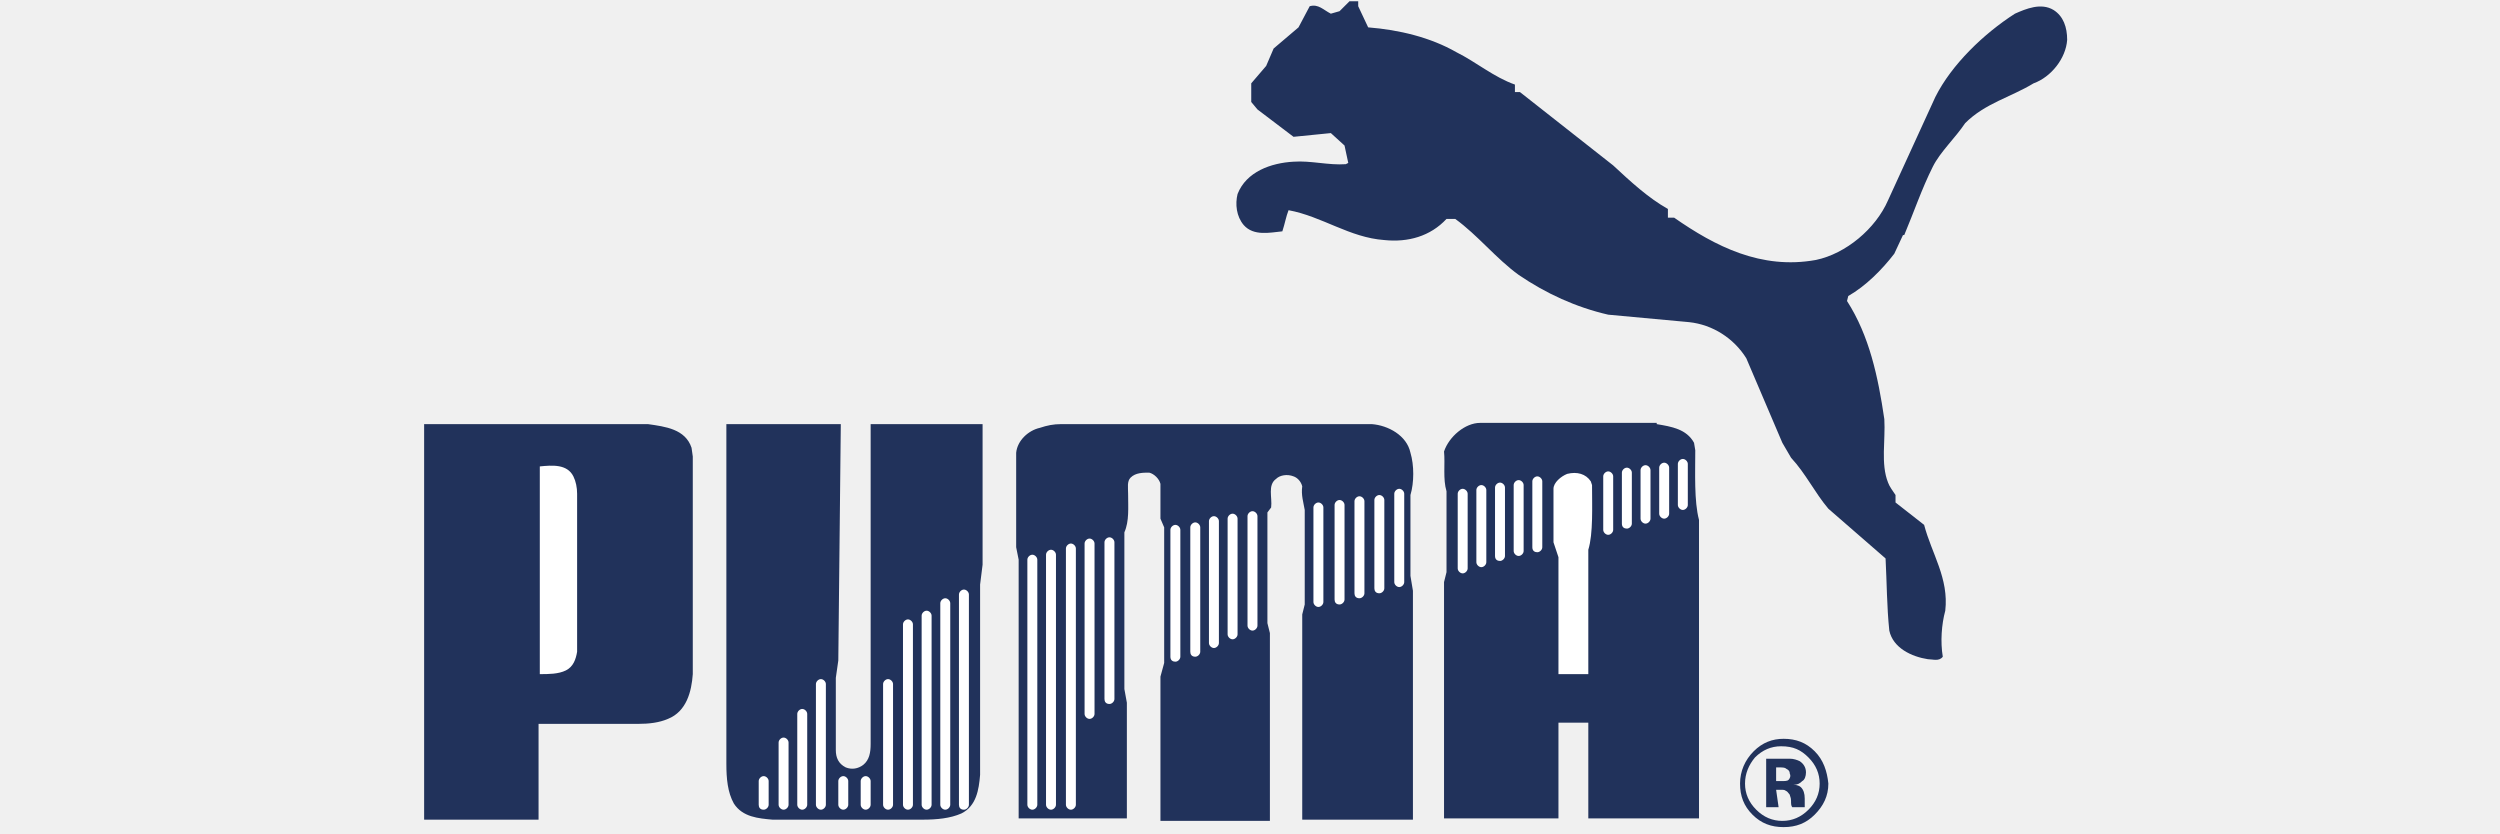
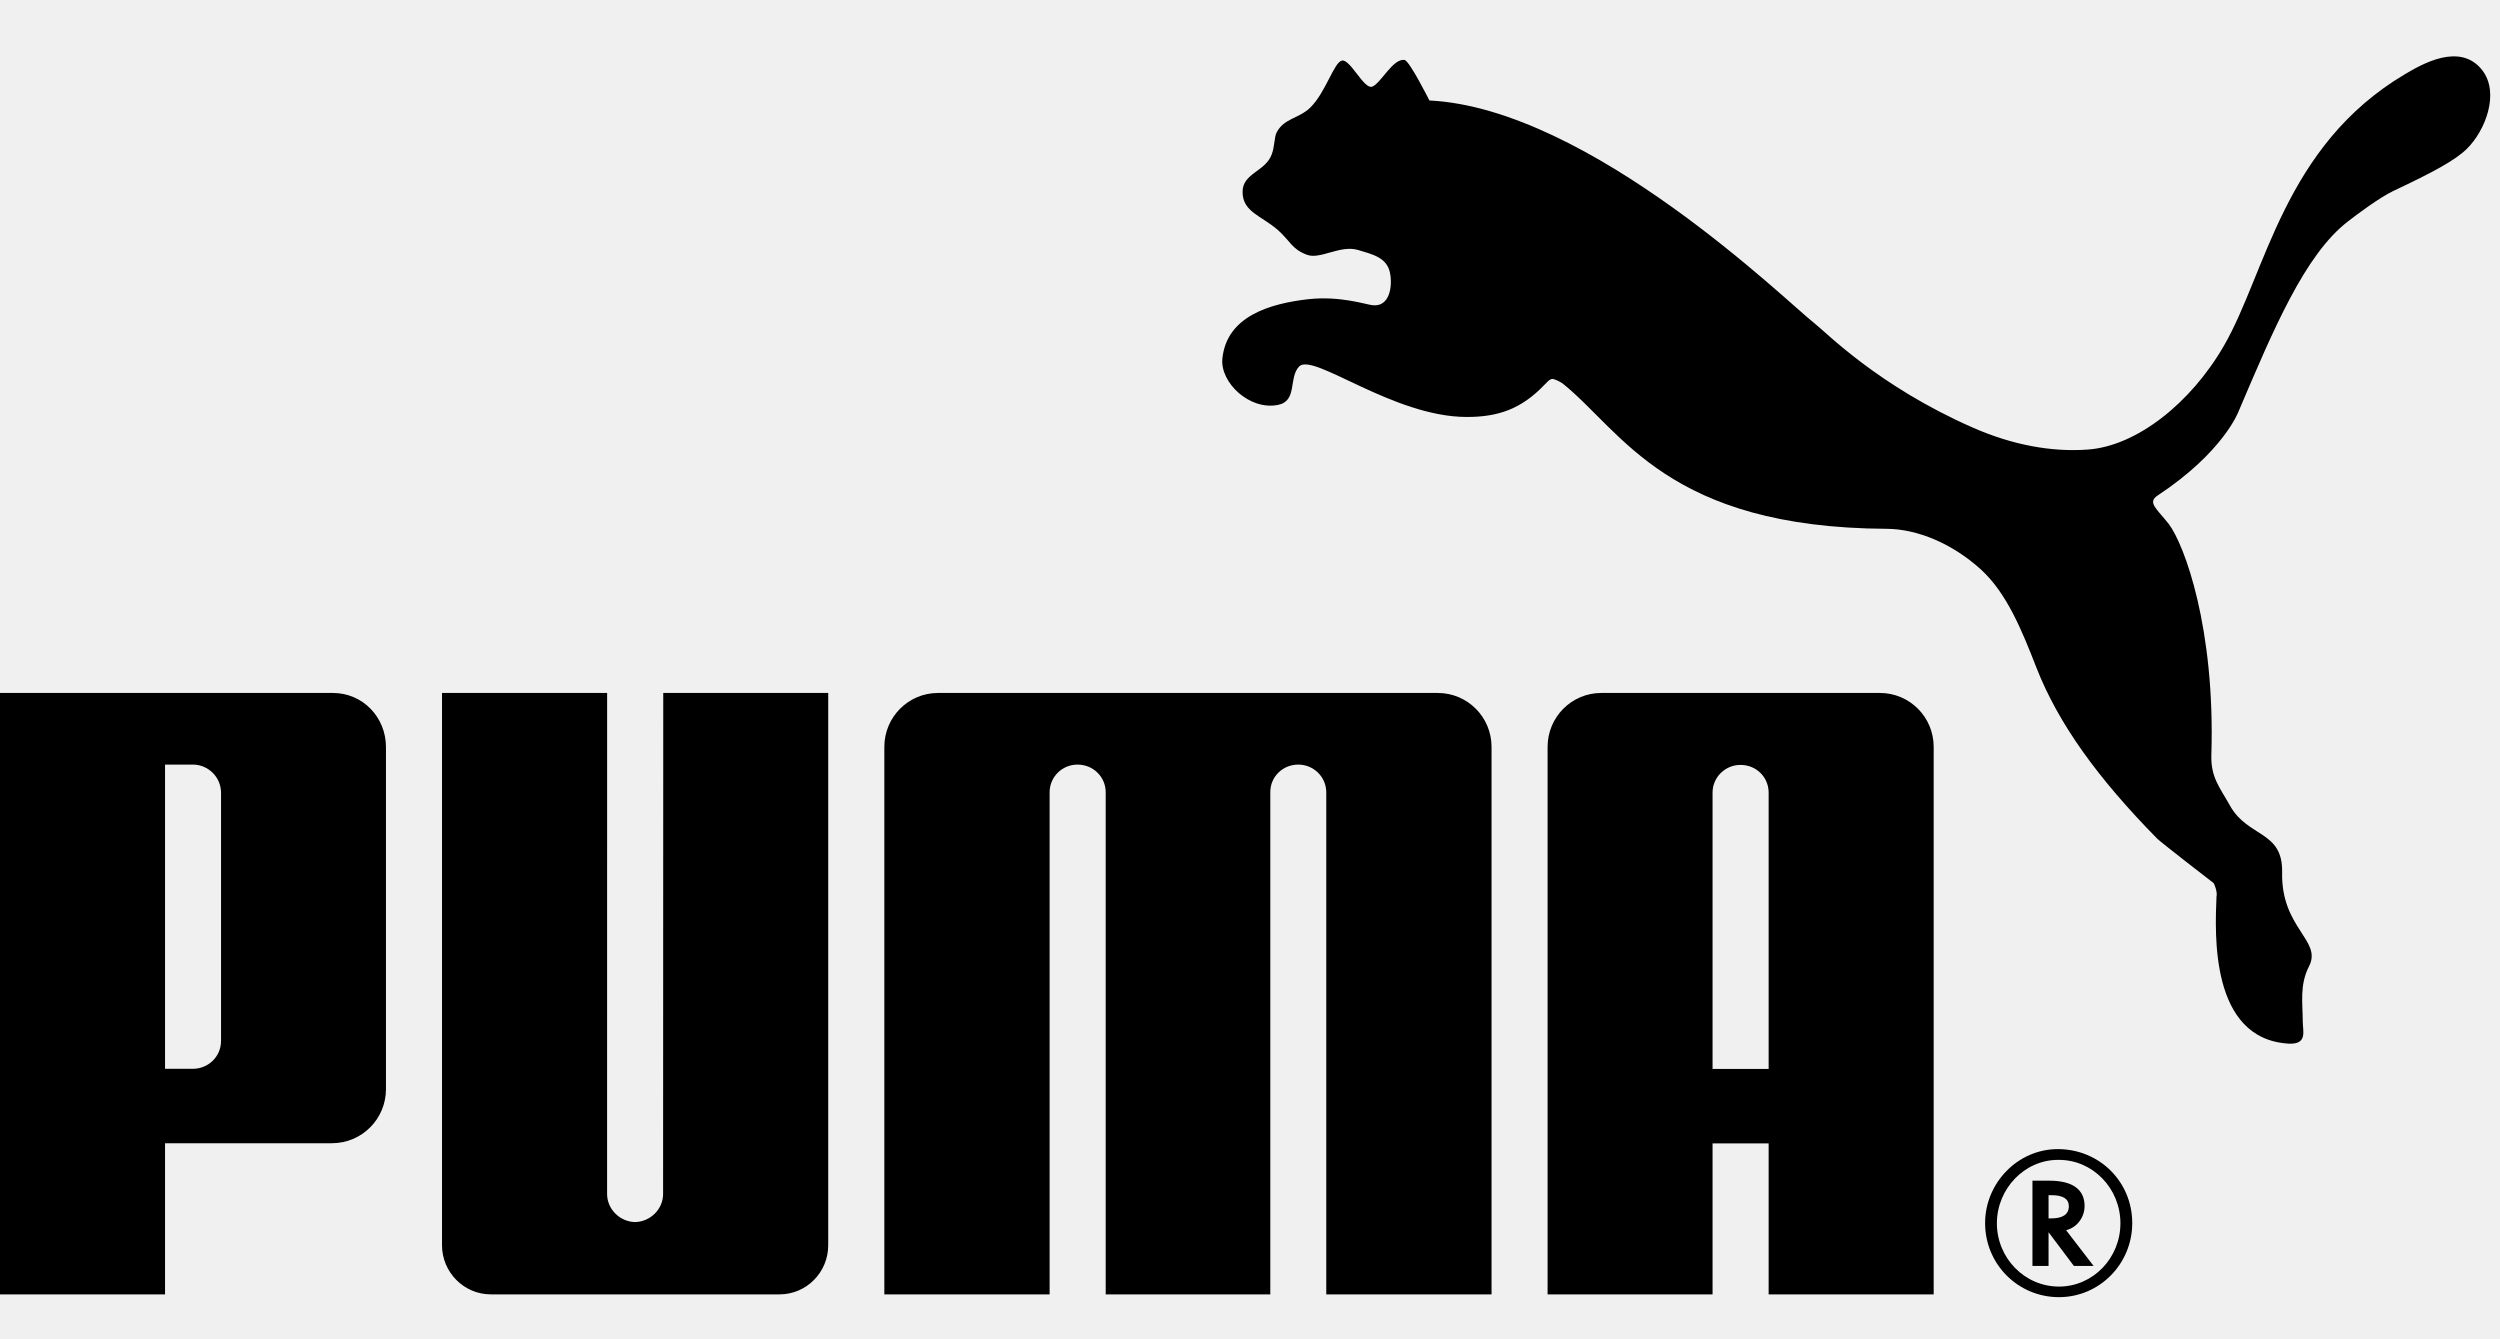
- <svg xmlns="http://www.w3.org/2000/svg" width="201" height="67" viewBox="0 0 201 67" fill="none">
-   <g clip-path="url(#clip0)">
-     <path fill-rule="evenodd" clip-rule="evenodd" d="M109.2 0.5L110 2.2C112.5 2.4 115 3 117.1 4.2C118.7 5 120.1 6.2 121.8 6.8C121.8 7 121.8 7.2 121.8 7.4H122.2L129.7 13.3C131.1 14.6 132.5 15.9 134.1 16.8V17.5H134.6C137.9 19.8 141.6 21.7 146 20.9C148.4 20.4 150.8 18.4 151.8 16.1L155.6 7.8C156.9 5.2 159.5 2.7 162 1.1C162.9 0.7 164.1 0.2 165.1 0.8C165.9 1.3 166.2 2.2 166.2 3.2C166.1 4.7 164.9 6.2 163.5 6.7C161.7 7.8 159.6 8.3 158 9.9C157.2 11.1 156 12.2 155.4 13.4C154.5 15.2 153.9 17 153.1 18.9H153L152.3 20.4C151.3 21.7 150 23 148.6 23.8L148.5 24.2C150.3 27 151 30.3 151.5 33.7C151.6 35.4 151.2 37.3 151.8 38.8C151.9 39.1 152.2 39.5 152.4 39.8V40.4L154.7 42.2C155.3 44.5 156.7 46.5 156.4 49.1C156.1 50.2 156 51.6 156.2 52.8C155.9 53.2 155.4 53 155 53C153.7 52.8 152.2 52.1 151.9 50.7C151.7 48.8 151.7 46.8 151.6 44.9L147 40.9C145.9 39.6 145.2 38.1 144 36.8L143.3 35.6L140.4 28.8C139.4 27.2 137.7 26.1 135.8 25.9L129.3 25.3C126.7 24.7 124.3 23.6 122.1 22.1C120.3 20.8 118.8 18.9 117 17.6H116.3C115 19 113.2 19.5 111.3 19.3C108.5 19.1 106.3 17.4 103.6 16.9C103.4 17.4 103.3 18 103.1 18.6C102.1 18.7 100.8 19 100 18.1C99.4 17.4 99.3 16.4 99.5 15.6C100.2 13.8 102.2 13.1 104 13C105.4 12.9 106.8 13.3 108.2 13.2L108.4 13.1L108.1 11.7L107 10.7L104 11L101.1 8.8L100.6 8.2V6.7L101.8 5.3L102.4 3.9L104.4 2.2L105.3 0.5C106 0.3 106.4 0.8 107 1.1L107.7 0.9L108.5 0.1H109.2V0.5ZM52.1 34.1C53.5 34.3 55.1 34.5 55.6 36L55.7 36.7V54.2C55.6 55.6 55.2 57.2 53.7 57.8C53 58.1 52.2 58.2 51.3 58.2H43.3V65.9H34.1V34.1H52.1ZM67.4 53.1L67.2 54.5V60.3C67.2 60.9 67.4 61.4 68 61.7C68.5 61.9 69 61.8 69.4 61.5C69.9 61.1 70 60.5 70 59.8V34.1H79V45.4L78.8 47V62.3C78.7 63.5 78.5 64.8 77.3 65.4C76.4 65.8 75.3 65.9 74.2 65.9H62.1C61 65.8 59.7 65.7 59 64.6C58.5 63.7 58.4 62.6 58.4 61.4V34.1H67.6L67.4 53.1ZM110.3 34.1C111.6 34.2 113.1 35 113.4 36.4C113.7 37.4 113.7 38.8 113.4 39.8V46.3L113.6 47.5V65.9H104.7V49.4L104.9 48.6V41C104.8 40.4 104.6 39.8 104.7 39.1C104.6 38.7 104.3 38.4 104 38.3C103.5 38.1 102.9 38.2 102.6 38.5C101.9 39 102.3 40 102.2 40.8L101.9 41.2V50.1L102.1 50.9V66H93.3V54.4L93.6 53.3V42.4L93.3 41.7V38.9C93.2 38.5 92.8 38.1 92.4 38C91.9 38 91.3 38 90.9 38.4C90.6 38.7 90.7 39.2 90.7 39.7C90.7 40.8 90.8 41.9 90.4 42.8V55.4L90.6 56.5V65.8H81.9V45L81.7 44V36.4C81.8 35.4 82.7 34.6 83.6 34.4C84.2 34.2 84.7 34.1 85.3 34.1H110.3Z" fill="#21325B" />
-     <path fill-rule="evenodd" clip-rule="evenodd" d="M133.2 34.1C134.4 34.3 135.6 34.5 136.2 35.6L136.3 36.2C136.3 38 136.2 40.3 136.6 41.8V65.8H127.7V58.1H125.3V65.8H116.1V46.8L116.3 46V39.5C116 38.5 116.2 37.3 116.1 36.3C116.5 35.1 117.8 34 119 34H133.2V34.1Z" fill="#21325B" />
-     <path fill-rule="evenodd" clip-rule="evenodd" d="M46.1 38.3C46.3 38.7 46.4 39.2 46.4 39.7V52.4C46.3 53 46.1 53.6 45.5 53.9C44.9 54.2 44.1 54.2 43.4 54.2V37.5C44.4 37.4 45.6 37.3 46.1 38.3ZM127.9 38.7L128 39C128 40.7 128.1 42.9 127.7 44.2V54.2H125.3V44.8L124.9 43.6V39.3C124.9 38.8 125.5 38.3 126 38.1C126.8 37.9 127.5 38.1 127.9 38.7ZM63 65.1C63.2 65.1 63.4 64.9 63.4 64.7V59.7C63.4 59.5 63.2 59.3 63 59.3C62.8 59.3 62.6 59.5 62.6 59.7V64.7C62.6 64.9 62.8 65.1 63 65.1ZM61.4 65.1C61.6 65.1 61.8 64.9 61.8 64.7V62.8C61.8 62.6 61.6 62.4 61.4 62.4C61.2 62.4 61 62.6 61 62.8V64.7C61 64.9 61.1 65.1 61.4 65.1ZM67.8 65.1C68 65.1 68.2 64.9 68.2 64.7V62.8C68.2 62.6 68 62.4 67.8 62.4C67.6 62.4 67.4 62.6 67.4 62.8V64.7C67.4 64.9 67.6 65.1 67.8 65.1ZM69.6 65.1C69.8 65.1 70 64.9 70 64.7V62.8C70 62.6 69.8 62.4 69.6 62.4C69.4 62.4 69.2 62.6 69.2 62.8V64.7C69.2 64.9 69.4 65.1 69.6 65.1ZM64.5 65.1C64.7 65.1 64.9 64.9 64.9 64.7V57.4C64.9 57.2 64.7 57 64.5 57C64.3 57 64.1 57.2 64.1 57.4V64.7C64.1 64.9 64.3 65.1 64.5 65.1ZM66 65.1C66.2 65.1 66.4 64.9 66.4 64.7V55C66.4 54.8 66.2 54.6 66 54.6C65.8 54.6 65.6 54.8 65.6 55V64.7C65.6 64.9 65.8 65.1 66 65.1ZM71.4 65.1C71.6 65.1 71.8 64.9 71.8 64.7V55C71.8 54.8 71.6 54.6 71.4 54.6C71.2 54.6 71 54.8 71 55V64.7C71 64.9 71.2 65.1 71.4 65.1ZM73 65.1C73.2 65.1 73.4 64.9 73.4 64.7V50.2C73.4 50 73.2 49.8 73 49.8C72.8 49.8 72.6 50 72.6 50.2V64.7C72.6 64.9 72.8 65.1 73 65.1ZM74.5 65.1C74.7 65.1 74.9 64.9 74.9 64.7V49.5C74.9 49.3 74.7 49.1 74.5 49.1C74.3 49.1 74.1 49.3 74.1 49.5V64.7C74.1 64.9 74.3 65.1 74.5 65.1ZM76 65.1C76.2 65.1 76.4 64.9 76.4 64.7V48.5C76.4 48.3 76.2 48.1 76 48.1C75.8 48.1 75.6 48.3 75.6 48.5V64.7C75.6 64.9 75.8 65.1 76 65.1ZM77.5 65.1C77.7 65.1 77.9 64.9 77.9 64.7V47.8C77.9 47.6 77.7 47.4 77.5 47.4C77.3 47.4 77.1 47.6 77.1 47.8V64.7C77.1 64.9 77.2 65.1 77.5 65.1ZM83 65.1C83.2 65.1 83.4 64.9 83.4 64.7V45C83.4 44.8 83.2 44.6 83 44.6C82.8 44.6 82.6 44.8 82.6 45V64.7C82.6 64.9 82.8 65.1 83 65.1ZM84.5 65.1C84.7 65.1 84.9 64.9 84.9 64.7V44.6C84.9 44.4 84.7 44.2 84.5 44.2C84.3 44.2 84.1 44.4 84.1 44.6V64.7C84.1 64.9 84.3 65.1 84.5 65.1ZM86.1 65.1C86.3 65.1 86.5 64.9 86.5 64.7V44.1C86.5 43.9 86.3 43.7 86.1 43.7C85.9 43.7 85.7 43.9 85.7 44.1V64.7C85.7 64.9 85.9 65.1 86.1 65.1ZM87.6 57.8C87.8 57.8 88 57.6 88 57.4V43.7C88 43.5 87.8 43.3 87.6 43.3C87.4 43.3 87.2 43.5 87.2 43.7V57.4C87.2 57.6 87.4 57.8 87.6 57.8ZM89.2 56.6C89.4 56.6 89.6 56.4 89.6 56.2V43.6C89.6 43.4 89.4 43.2 89.2 43.2C89 43.2 88.8 43.4 88.8 43.6V56.2C88.8 56.4 88.9 56.6 89.2 56.6ZM94.5 53.2C94.7 53.2 94.9 53 94.9 52.8V42.6C94.9 42.4 94.7 42.2 94.5 42.2C94.3 42.2 94.1 42.4 94.1 42.6V52.8C94.1 53.1 94.3 53.2 94.5 53.2ZM96.1 52.8C96.3 52.8 96.5 52.6 96.5 52.4V42.4C96.5 42.2 96.3 42 96.1 42C95.9 42 95.7 42.2 95.7 42.4V52.4C95.7 52.6 95.8 52.8 96.1 52.8ZM97.6 52.1C97.8 52.1 98 51.9 98 51.7V41.9C98 41.7 97.8 41.5 97.6 41.5C97.4 41.5 97.2 41.7 97.2 41.9V51.7C97.2 51.9 97.4 52.1 97.6 52.1ZM99.1 51.4C99.3 51.4 99.5 51.2 99.5 51V41.7C99.5 41.5 99.3 41.3 99.1 41.3C98.9 41.3 98.7 41.5 98.7 41.7V51C98.7 51.2 98.9 51.4 99.1 51.4ZM100.7 50.7C100.9 50.7 101.1 50.5 101.1 50.3V41.5C101.1 41.3 100.9 41.1 100.7 41.1C100.5 41.1 100.3 41.3 100.3 41.5V50.3C100.3 50.5 100.5 50.7 100.7 50.7ZM106 48.8C106.2 48.8 106.4 48.6 106.4 48.4V40.8C106.4 40.6 106.2 40.4 106 40.4C105.8 40.4 105.6 40.6 105.6 40.8V48.4C105.6 48.6 105.8 48.8 106 48.8ZM107.7 48.6C107.9 48.6 108.1 48.4 108.1 48.2V40.6C108.1 40.4 107.9 40.2 107.7 40.2C107.5 40.2 107.3 40.4 107.3 40.6V48.2C107.3 48.4 107.4 48.6 107.7 48.6ZM109.3 48.1C109.5 48.1 109.7 47.9 109.7 47.7V40.3C109.7 40.1 109.5 39.9 109.3 39.9C109.1 39.9 108.9 40.1 108.9 40.3V47.7C108.9 47.9 109 48.1 109.3 48.1ZM110.9 47.7C111.1 47.7 111.3 47.5 111.3 47.3V40.2C111.3 40 111.1 39.8 110.9 39.8C110.7 39.8 110.5 40 110.5 40.2V47.3C110.5 47.5 110.6 47.7 110.9 47.7ZM112.5 47.2C112.7 47.2 112.9 47 112.9 46.8V39.7C112.9 39.5 112.7 39.3 112.5 39.3C112.3 39.3 112.1 39.5 112.1 39.7V46.8C112.1 47 112.3 47.2 112.5 47.2ZM117.6 46.1C117.8 46.1 118 45.9 118 45.7V39.7C118 39.5 117.8 39.3 117.6 39.3C117.4 39.3 117.2 39.5 117.2 39.7V45.7C117.2 45.9 117.4 46.1 117.6 46.1ZM119.1 45.6C119.3 45.6 119.5 45.4 119.5 45.2V39.4C119.5 39.2 119.3 39 119.1 39C118.9 39 118.7 39.2 118.7 39.4V45.2C118.7 45.4 118.9 45.6 119.1 45.6ZM120.6 45.1C120.8 45.1 121 44.9 121 44.7V39.2C121 39 120.8 38.8 120.6 38.8C120.4 38.8 120.2 39 120.2 39.2V44.7C120.2 45 120.4 45.1 120.6 45.1ZM122.1 44.7C122.3 44.7 122.5 44.5 122.5 44.3V39C122.5 38.8 122.3 38.6 122.1 38.6C121.9 38.6 121.7 38.8 121.7 39V44.3C121.7 44.5 121.9 44.7 122.1 44.7ZM123.6 44.4C123.8 44.4 124 44.2 124 44V38.7C124 38.5 123.8 38.3 123.6 38.3C123.4 38.3 123.2 38.5 123.2 38.7V44C123.2 44.3 123.4 44.4 123.6 44.4ZM129.3 43C129.5 43 129.7 42.8 129.7 42.6V38.3C129.7 38.1 129.5 37.9 129.3 37.9C129.1 37.9 128.9 38.1 128.9 38.3V42.6C128.9 42.8 129.1 43 129.3 43ZM130.8 42.5C131 42.5 131.2 42.3 131.2 42.1V38C131.2 37.8 131 37.6 130.8 37.6C130.6 37.6 130.4 37.8 130.4 38V42.1C130.4 42.4 130.6 42.5 130.8 42.5ZM132.3 42.1C132.5 42.1 132.7 41.9 132.7 41.7V37.8C132.7 37.6 132.5 37.4 132.3 37.4C132.1 37.4 131.9 37.6 131.9 37.8V41.7C131.9 41.9 132.1 42.1 132.3 42.1ZM133.8 41.7C134 41.7 134.2 41.5 134.2 41.3V37.6C134.2 37.4 134 37.2 133.8 37.2C133.6 37.2 133.4 37.4 133.4 37.6V41.3C133.4 41.5 133.6 41.7 133.8 41.7ZM135.3 41C135.5 41 135.7 40.8 135.7 40.6V37.3C135.7 37.1 135.5 36.9 135.3 36.9C135.1 36.9 134.9 37.1 134.9 37.3V40.6C134.9 40.8 135.1 41 135.3 41Z" fill="white" />
-     <path fill-rule="evenodd" clip-rule="evenodd" d="M145.4 60.9C146 61.5 146.3 62.2 146.3 63C146.3 63.8 146 64.5 145.4 65.1C144.8 65.7 144.1 66 143.3 66C142.5 66 141.8 65.7 141.2 65.1C140.6 64.5 140.3 63.8 140.3 63C140.3 62.2 140.6 61.5 141.1 60.9C141.7 60.3 142.4 60 143.2 60C144.2 60 144.8 60.3 145.4 60.9ZM145.9 60.4C145.2 59.7 144.4 59.4 143.4 59.4C142.5 59.4 141.7 59.7 141 60.4C140.3 61.1 139.9 62 139.9 63C139.9 64 140.2 64.8 140.9 65.5C141.6 66.2 142.4 66.5 143.4 66.5C144.4 66.5 145.2 66.2 145.9 65.5C146.6 64.8 147 64 147 63C146.9 62 146.6 61.1 145.9 60.4ZM143.8 62.7C143.7 62.8 143.5 62.8 143.2 62.8H142.8V61.7H143C143.3 61.7 143.5 61.7 143.6 61.8C143.8 61.9 143.9 62 143.9 62.2C144 62.4 143.9 62.6 143.8 62.7ZM142.8 63.5H143H143.2C143.4 63.5 143.5 63.5 143.6 63.6C143.7 63.6 143.8 63.8 143.9 63.9C143.9 64 144 64.1 144 64.4C144 64.6 144 64.8 144.1 64.9H145.1V64.8V64.7V64.6V64.2C145.1 63.8 145 63.5 144.8 63.3C144.7 63.2 144.5 63.1 144.2 63.1C144.5 63.1 144.7 63 144.9 62.8C145.1 62.7 145.2 62.4 145.2 62.1C145.2 61.7 145 61.4 144.7 61.2C144.5 61.1 144.2 61 143.9 61C143.6 61 143.4 61 143.1 61C142.6 61 142.2 61 142 61V64.9H143L142.8 63.5Z" fill="#21325B" />
-   </g>
-   <defs>
-     <clipPath id="clip0">
-       <rect width="200.4" height="66.5" fill="white" />
-     </clipPath>
-   </defs>
+ <svg xmlns="http://www.w3.org/2000/svg" height="1339" viewBox="35.433 30.331 889.299 446.538" width="2500">
+   <path d="m512.857 36.99c-2.898.447-5.684 11.118-11.285 16.677-4.096 4.012-9.209 3.761-11.925 8.721-1.031 1.853-.697 5.016-1.867 8.053-2.285 6.074-10.337 6.617-10.337 13.235-.028 7.147 6.715 8.512 12.552 13.583 4.556 4.082 5.002 6.896 10.518 8.874 4.71 1.603 11.717-3.636 18.028-1.755 5.183 1.547 10.142 2.661 11.313 7.983 1.03 4.904-.07 12.51-6.353 11.633-2.118-.237-11.299-3.33-22.583-2.132-13.612 1.547-29.146 5.99-30.664 21.163-.836 8.484 9.654 18.487 19.783 16.453 7.007-1.38 3.692-9.64 7.509-13.653 5.001-5.14 33.338 17.944 59.683 17.944 11.09 0 19.337-2.8 27.53-11.382.765-.655 1.699-2.062 2.883-2.146 1.115.084 3.065 1.184 3.706 1.658 21.218 17.052 37.253 51.255 115.229 51.659 10.964.055 23.46 5.294 33.658 14.6 9.098 8.415 14.42 21.496 19.588 34.773 7.802 19.923 21.79 39.302 42.993 60.868 1.157 1.156 18.613 14.726 20.006 15.743.223.139 1.505 3.204 1.06 4.917-.516 12.929-2.397 50.53 25.633 52.23 6.855.348 5.057-4.472 5.057-7.788-.013-6.548-1.212-13.054 2.244-19.755 4.722-9.222-10.017-13.472-9.585-33.408.306-14.865-12.177-12.33-18.516-23.656-3.65-6.562-6.896-10.044-6.659-18.07 1.421-45.165-9.613-74.84-15.116-82.126-4.29-5.503-7.843-7.69-3.915-10.24 23.392-15.45 28.7-29.828 28.7-29.828 12.44-29.242 23.628-55.95 39.05-67.707 3.107-2.425 11.076-8.373 15.966-10.714 14.391-6.785 21.97-10.894 26.15-14.963 6.617-6.45 11.841-19.894 5.502-28.044-7.885-10.059-21.524-2.076-27.542 1.49-43.007 25.524-49.346 70.55-64.24 96.408-11.883 20.66-31.206 35.832-48.481 37.072-12.957.961-26.916-1.658-40.82-7.76-33.812-14.823-52.314-33.965-56.674-37.35-9.084-7.008-79.606-76.235-136.74-79.063 0 0-7.09-14.196-8.874-14.433-4.18-.53-8.456 8.484-11.521 9.53-2.884.96-7.732-9.767-10.644-9.293m-251.522 413.171c-5.378-.126-9.947-4.542-9.947-10.003l.014-178.214h-58.736v196.45c0 9.627 7.801 17.485 17.372 17.485h102.663c9.64 0 17.345-7.858 17.345-17.485v-196.45h-58.68l-.056 178.214c0 5.461-4.57 9.877-9.975 10.003m196.659-188.217h-88.898c-10.518 0-19.086 8.554-19.086 19.184v194.75h58.79v-178.644c.042-5.475 4.472-9.808 9.934-9.808 5.489 0 9.891 4.235 10.016 9.655v178.798h58.555v-178.8c.07-5.419 4.472-9.654 9.947-9.654 5.434 0 9.92 4.333 9.962 9.808v178.646h58.791v-194.751c0-10.63-8.582-19.184-19.1-19.184zm-343.931 35.665c.042-5.949-4.806-10.184-9.947-10.184h-9.975v108.207h9.975c5.183 0 9.99-4.124 9.947-10.044zm39.413 124.507h-59.335v53.763h-58.708v-213.935h118.42c10.601 0 18.876 8.61 18.876 19.268v121.637c0 10.672-8.595 19.267-19.253 19.267m613.996 5.921c-11.8 0-21.706 10.198-21.706 22.556 0 12.399 9.906 22.513 22.082 22.513 12.079 0 21.859-10.114 21.859-22.513 0-12.386-9.78-22.556-21.86-22.556zm26.442 22.486c0 14.53-11.647 26.345-26.066 26.345-14.573 0-26.275-11.73-26.275-26.345 0-14.336 11.702-26.317 25.843-26.317 14.851 0 26.498 11.62 26.498 26.317" />
+   <path d="m765.131 448.852c4.082 0 6.228-1.449 6.228-4.346 0-2.578-2.076-3.901-6.047-3.901h-1.17v8.247zm15.033 16.913h-7.008l-9.014-11.995v11.995h-5.726v-30.329h6.019c8.178 0 12.524 3.093 12.524 9 0 3.942-2.563 7.44-6.144 8.484l-.418.154zm-115.591-70.09v-98.51c-.14-5.448-4.528-9.627-10.003-9.627-5.42 0-9.906 4.346-9.947 9.78v98.357zm0 80.205v-53.707h-19.95v53.707h-58.68v-194.751c0-10.63 8.567-19.184 19.086-19.184h99.137c10.547 0 19.115 8.554 19.115 19.184v194.75z" />
</svg>
